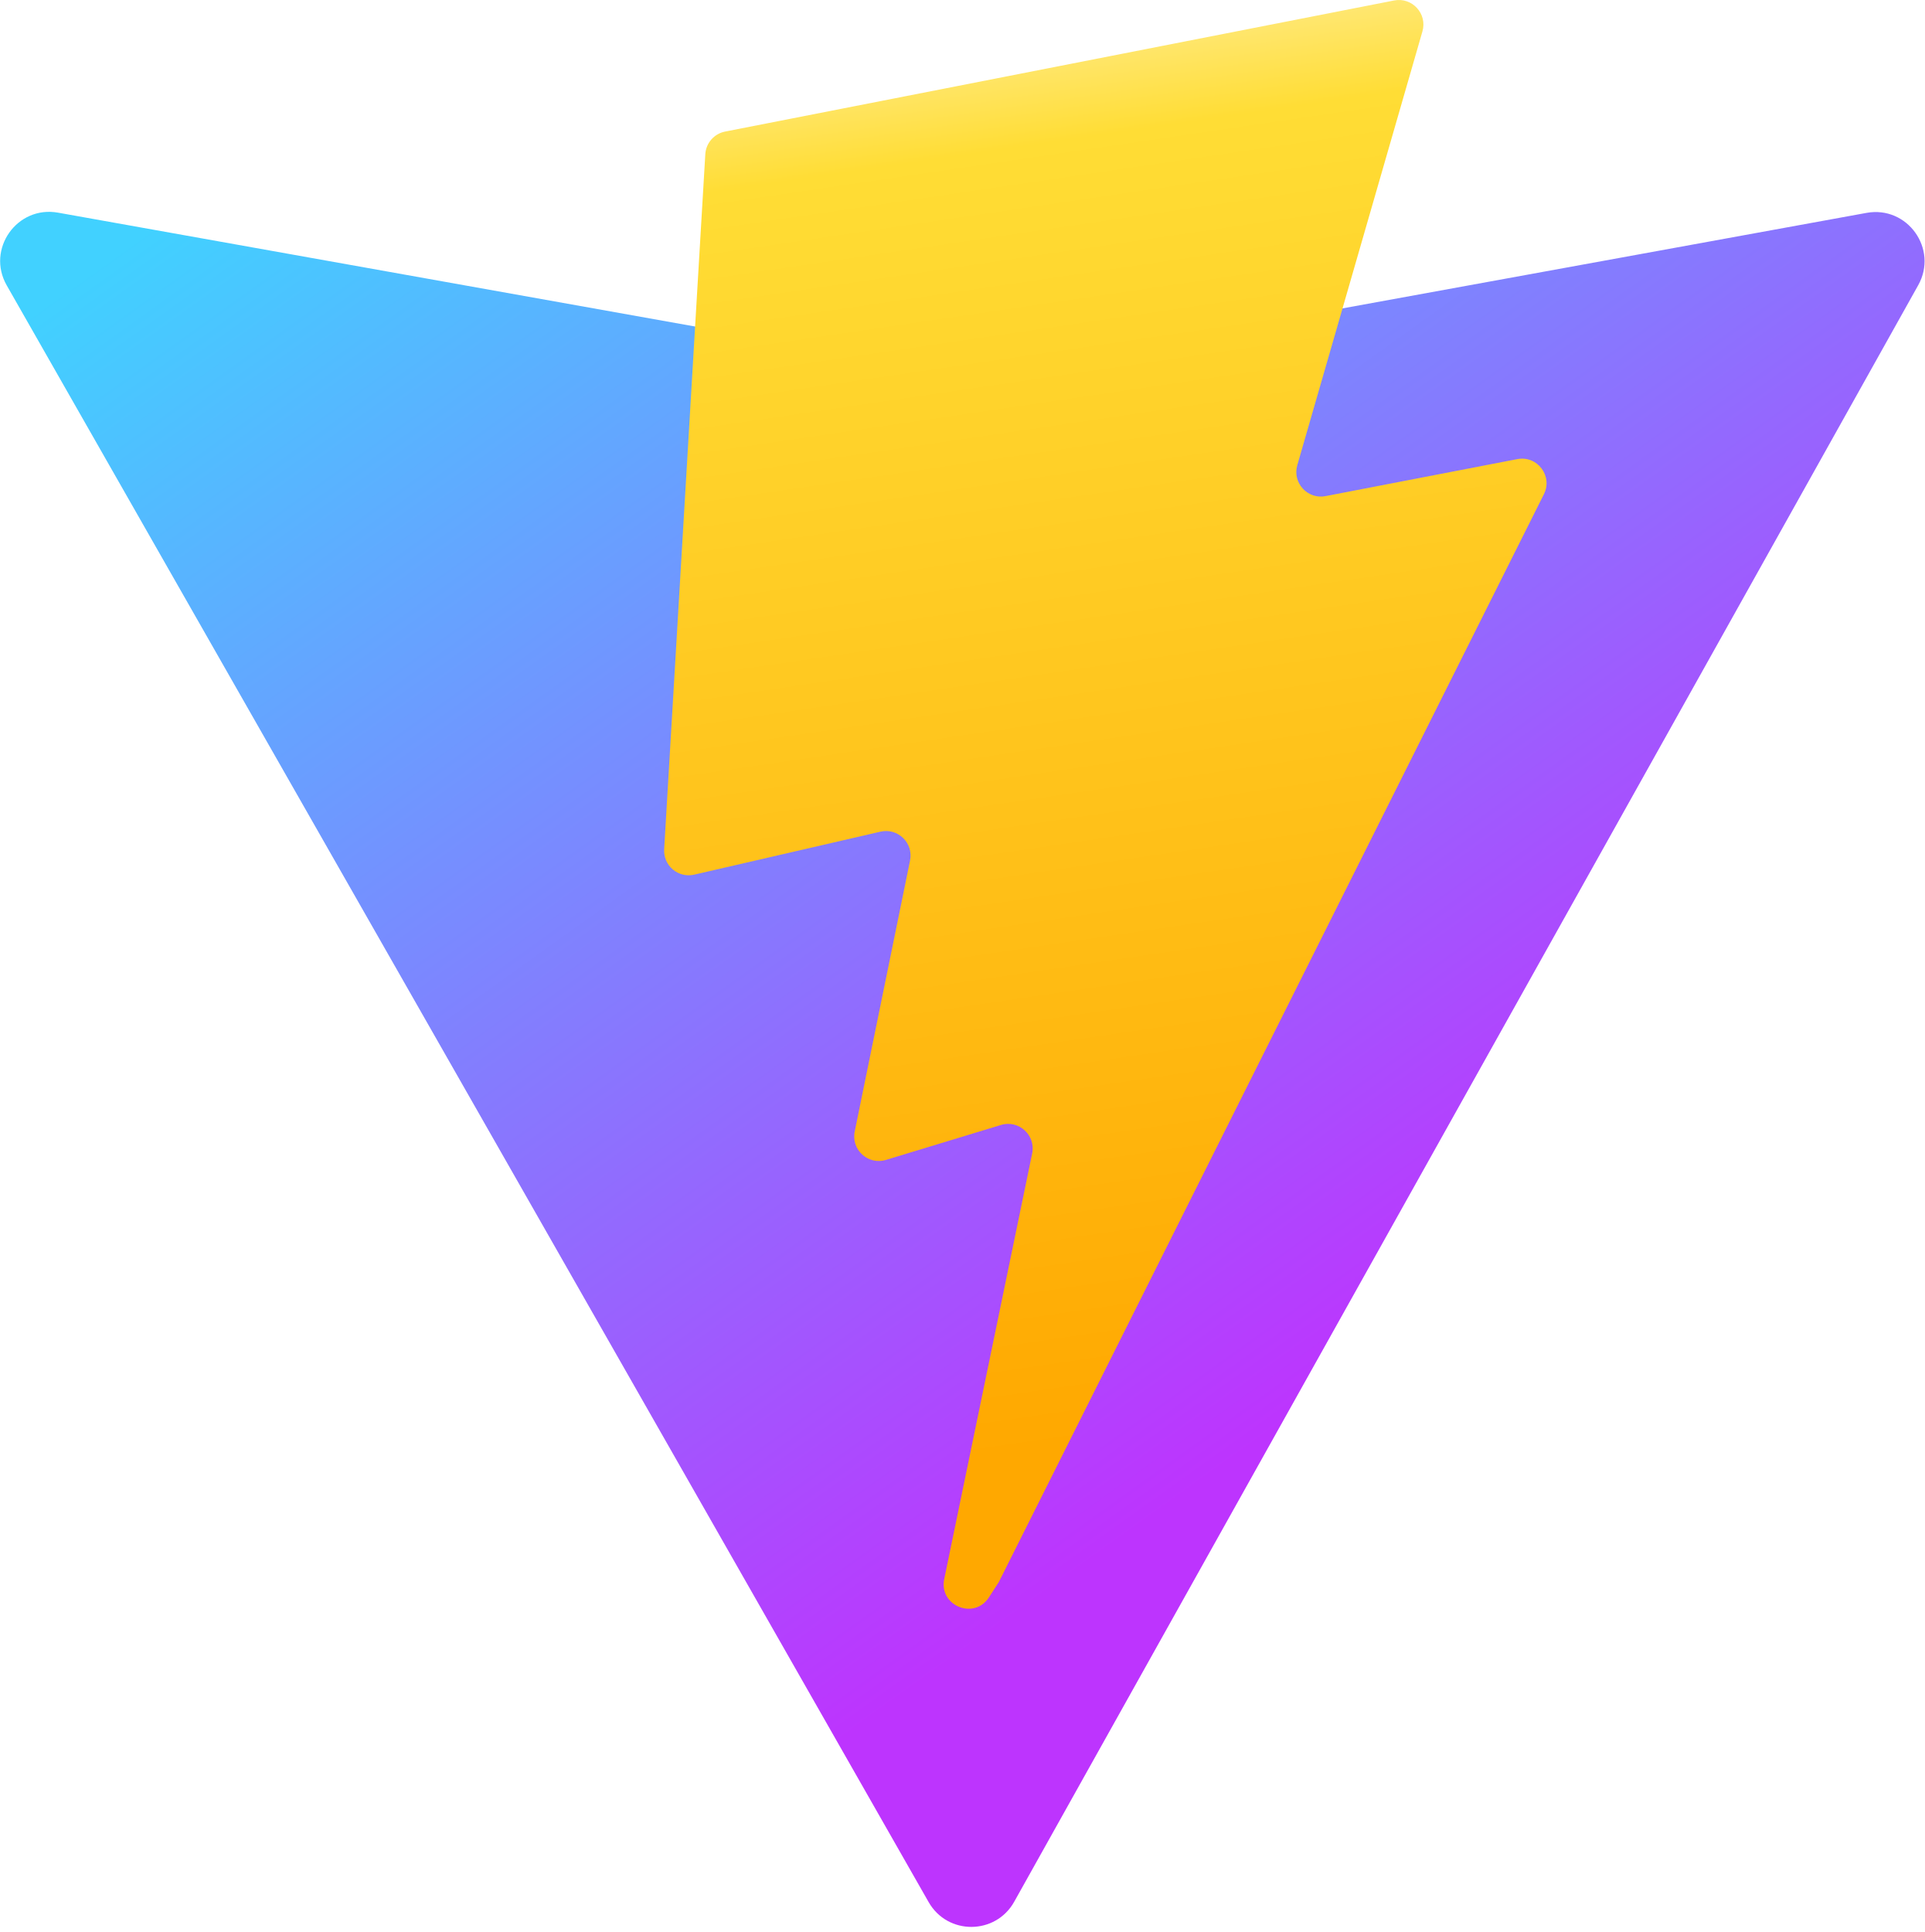
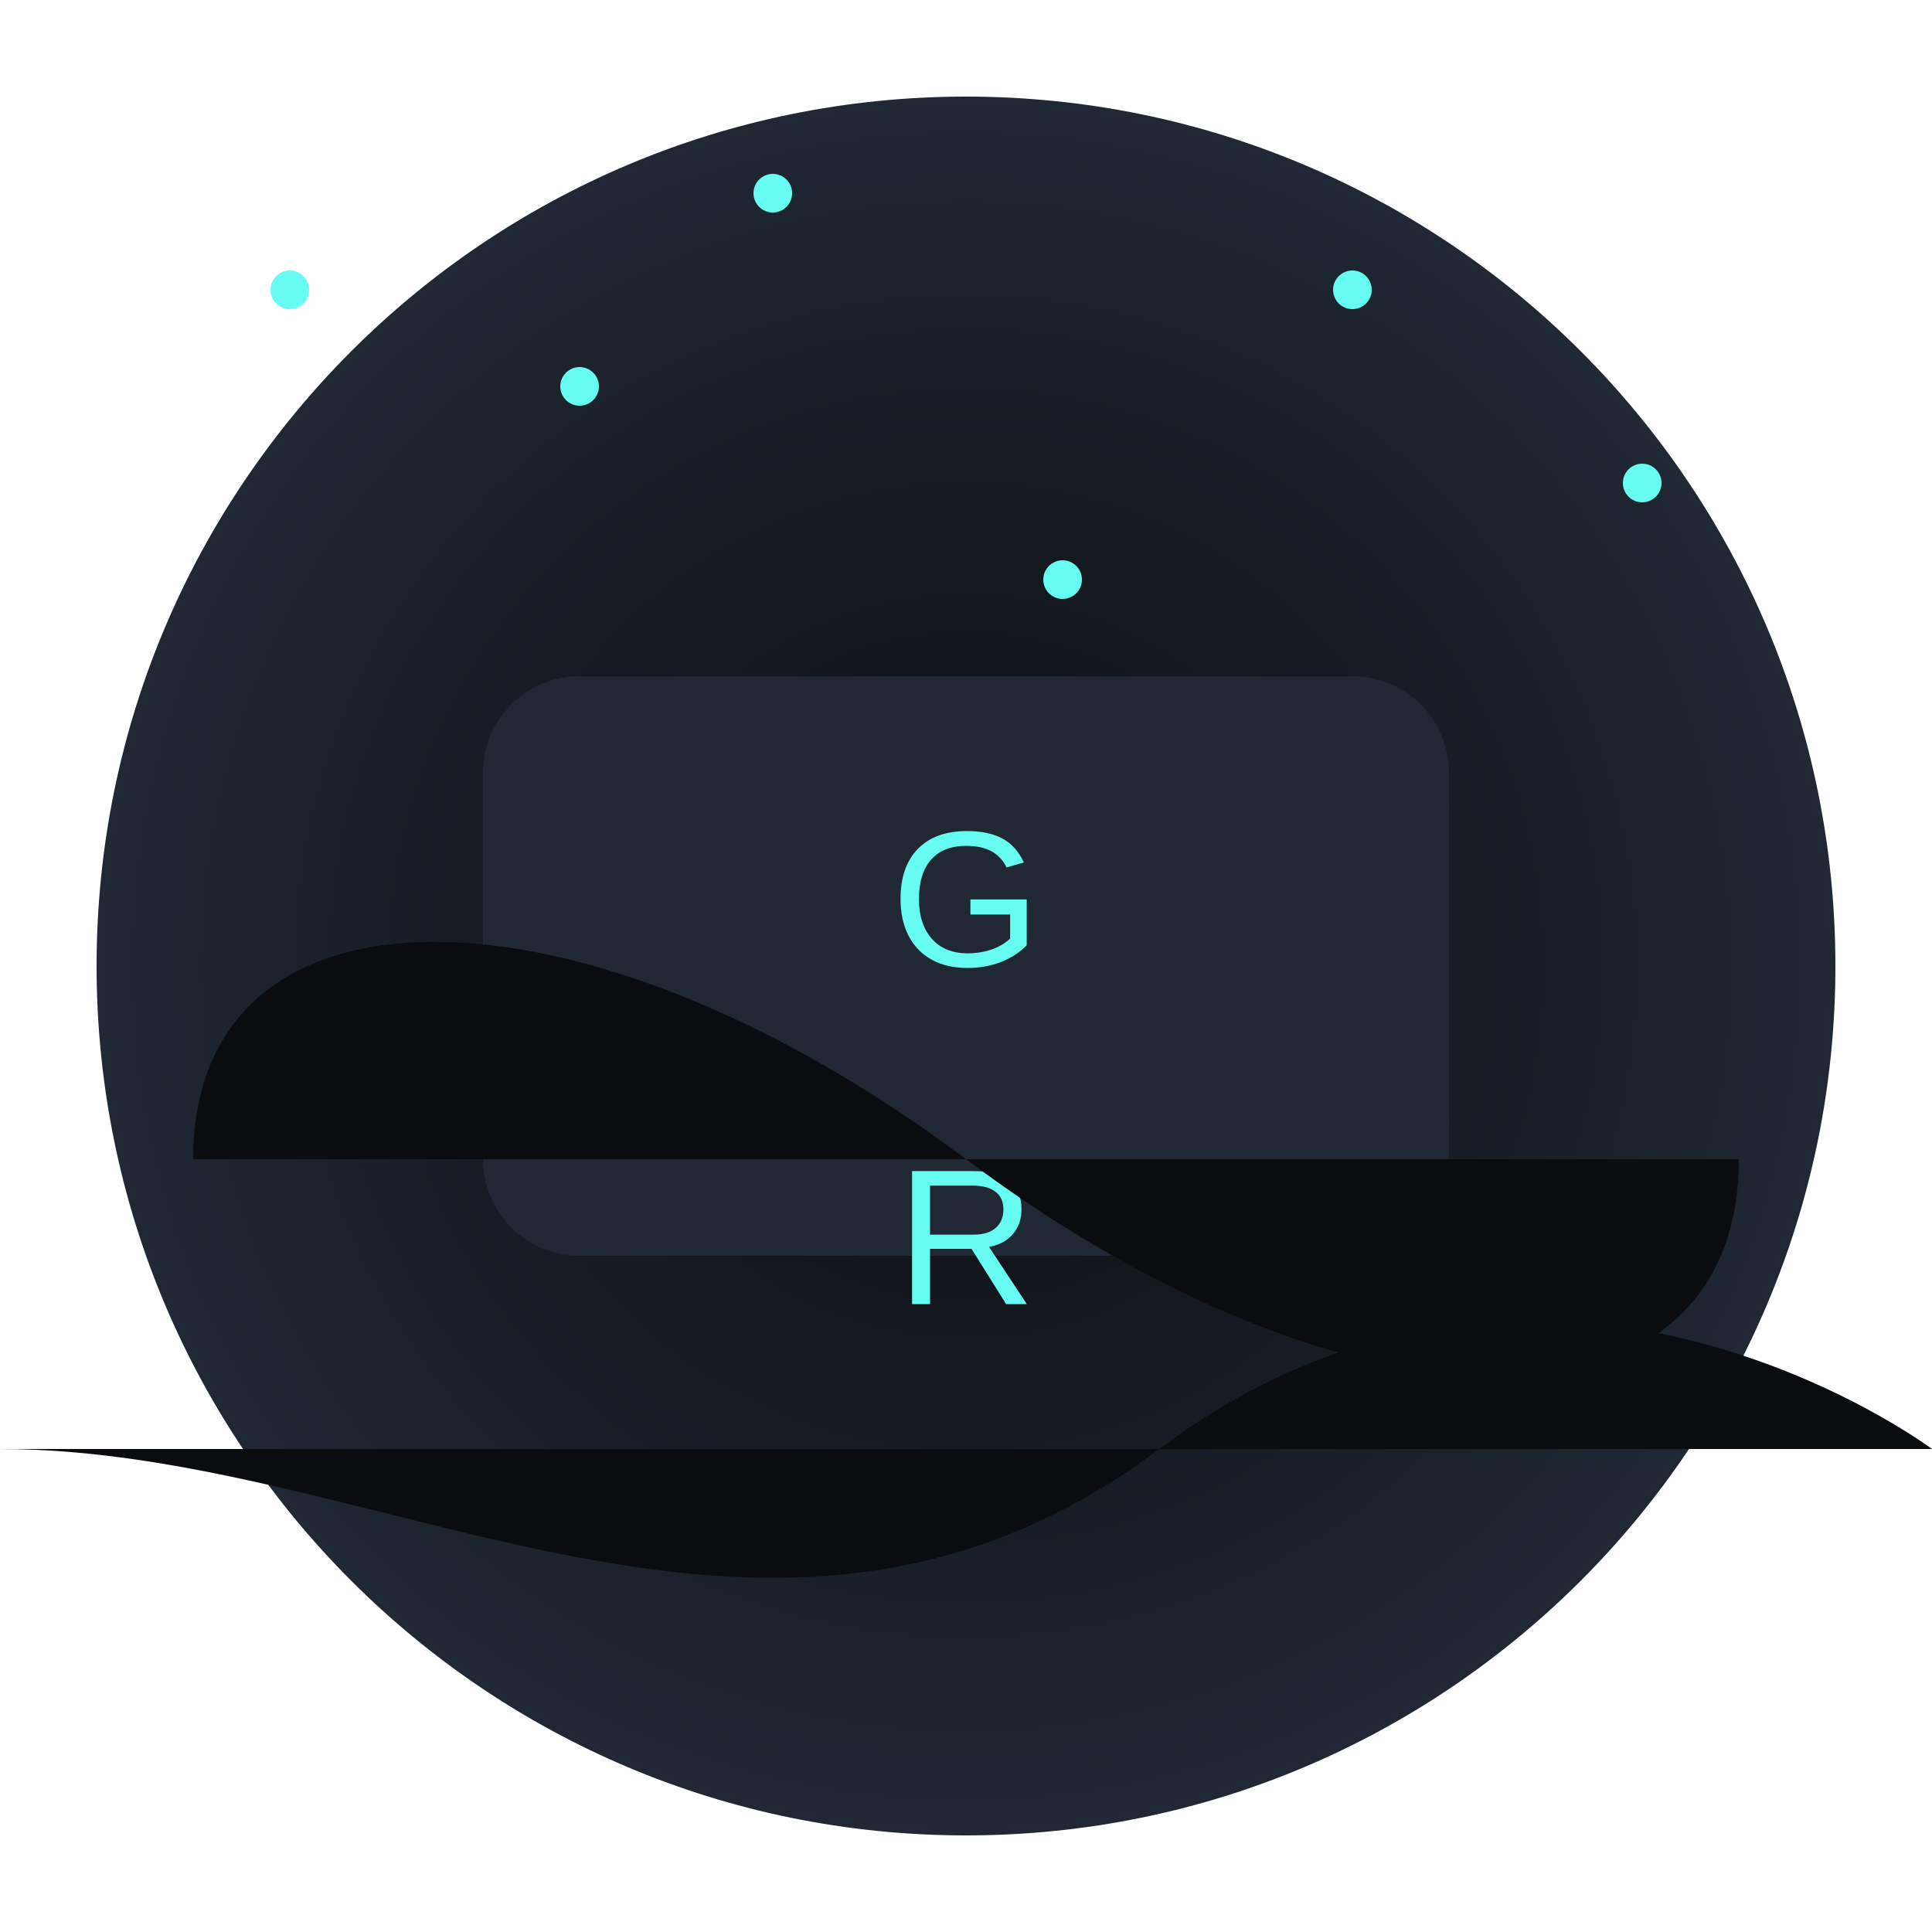
- <svg xmlns="http://www.w3.org/2000/svg" aria-hidden="true" role="img" class="iconify iconify--logos" width="31.88" height="32" preserveAspectRatio="xMidYMid meet" viewBox="0 0 256 257">
+ <svg xmlns="http://www.w3.org/2000/svg" width="200" height="200" viewBox="0 0 200 200">
  <defs>
-     <linearGradient id="IconifyId1813088fe1fbc01fb466" x1="-.828%" x2="57.636%" y1="7.652%" y2="78.411%">
-       <stop offset="0%" stop-color="#41D1FF" />
-       <stop offset="100%" stop-color="#BD34FE" />
-     </linearGradient>
-     <linearGradient id="IconifyId1813088fe1fbc01fb467" x1="43.376%" x2="50.316%" y1="2.242%" y2="89.03%">
-       <stop offset="0%" stop-color="#FFEA83" />
-       <stop offset="8.333%" stop-color="#FFDD35" />
-       <stop offset="100%" stop-color="#FFA800" />
-     </linearGradient>
+     <radialGradient id="cosmic-background" cx="50%" cy="50%" r="50%" fx="50%" fy="50%">
+       <stop offset="0%" style="stop-color:#0B0C10;stop-opacity:1" />
+       <stop offset="100%" style="stop-color:#1F2833;stop-opacity:1" />
+     </radialGradient>
  </defs>
-   <path fill="url(#IconifyId1813088fe1fbc01fb466)" d="M255.153 37.938L134.897 252.976c-2.483 4.44-8.862 4.466-11.382.048L.875 37.958c-2.746-4.814 1.371-10.646 6.827-9.67l120.385 21.517a6.537 6.537 0 0 0 2.322-.004l117.867-21.483c5.438-.991 9.574 4.796 6.877 9.62Z" />
-   <path fill="url(#IconifyId1813088fe1fbc01fb467)" d="M185.432.063L96.44 17.501a3.268 3.268 0 0 0-2.634 3.014l-5.474 92.456a3.268 3.268 0 0 0 3.997 3.378l24.777-5.718c2.318-.535 4.413 1.507 3.936 3.838l-7.361 36.047c-.495 2.426 1.782 4.5 4.151 3.78l15.304-4.649c2.372-.72 4.652 1.36 4.15 3.788l-11.698 56.621c-.732 3.542 3.979 5.473 5.943 2.437l1.313-2.028l72.516-144.72c1.215-2.423-.88-5.186-3.54-4.672l-25.505 4.922c-2.396.462-4.435-1.77-3.759-4.114l16.646-57.705c.677-2.35-1.37-4.583-3.769-4.113Z" />
+   <circle cx="100" cy="100" r="90" fill="url(#cosmic-background)" />
+   <rect x="50" y="70" width="100" height="60" rx="10" ry="10" fill="#1F2833" />
+   <text x="100" y="100" text-anchor="middle" font-family="Arial, sans-serif" font-size="20" fill="#66FCF1">G</text>
+   <text x="100" y="135" text-anchor="middle" font-family="Arial, sans-serif" font-size="20" fill="#66FCF1">R</text>
+   <circle cx="30" cy="30" r="2" fill="#66FCF1" />
+   <circle cx="60" cy="40" r="2" fill="#66FCF1" />
+   <circle cx="80" cy="20" r="2" fill="#66FCF1" />
+   <circle cx="110" cy="60" r="2" fill="#66FCF1" />
+   <circle cx="140" cy="30" r="2" fill="#66FCF1" />
+   <circle cx="170" cy="50" r="2" fill="#66FCF1" />
+   <path d="M20 120 C 20 90, 60 90, 100 120 S 180 150, 180 120 Z" fill="#0B0C10" />
+   <path d="M0 150 C 40 150, 80 180, 120 150 S 200 150, 200 150 Z" fill="#0B0C10" />
</svg>
